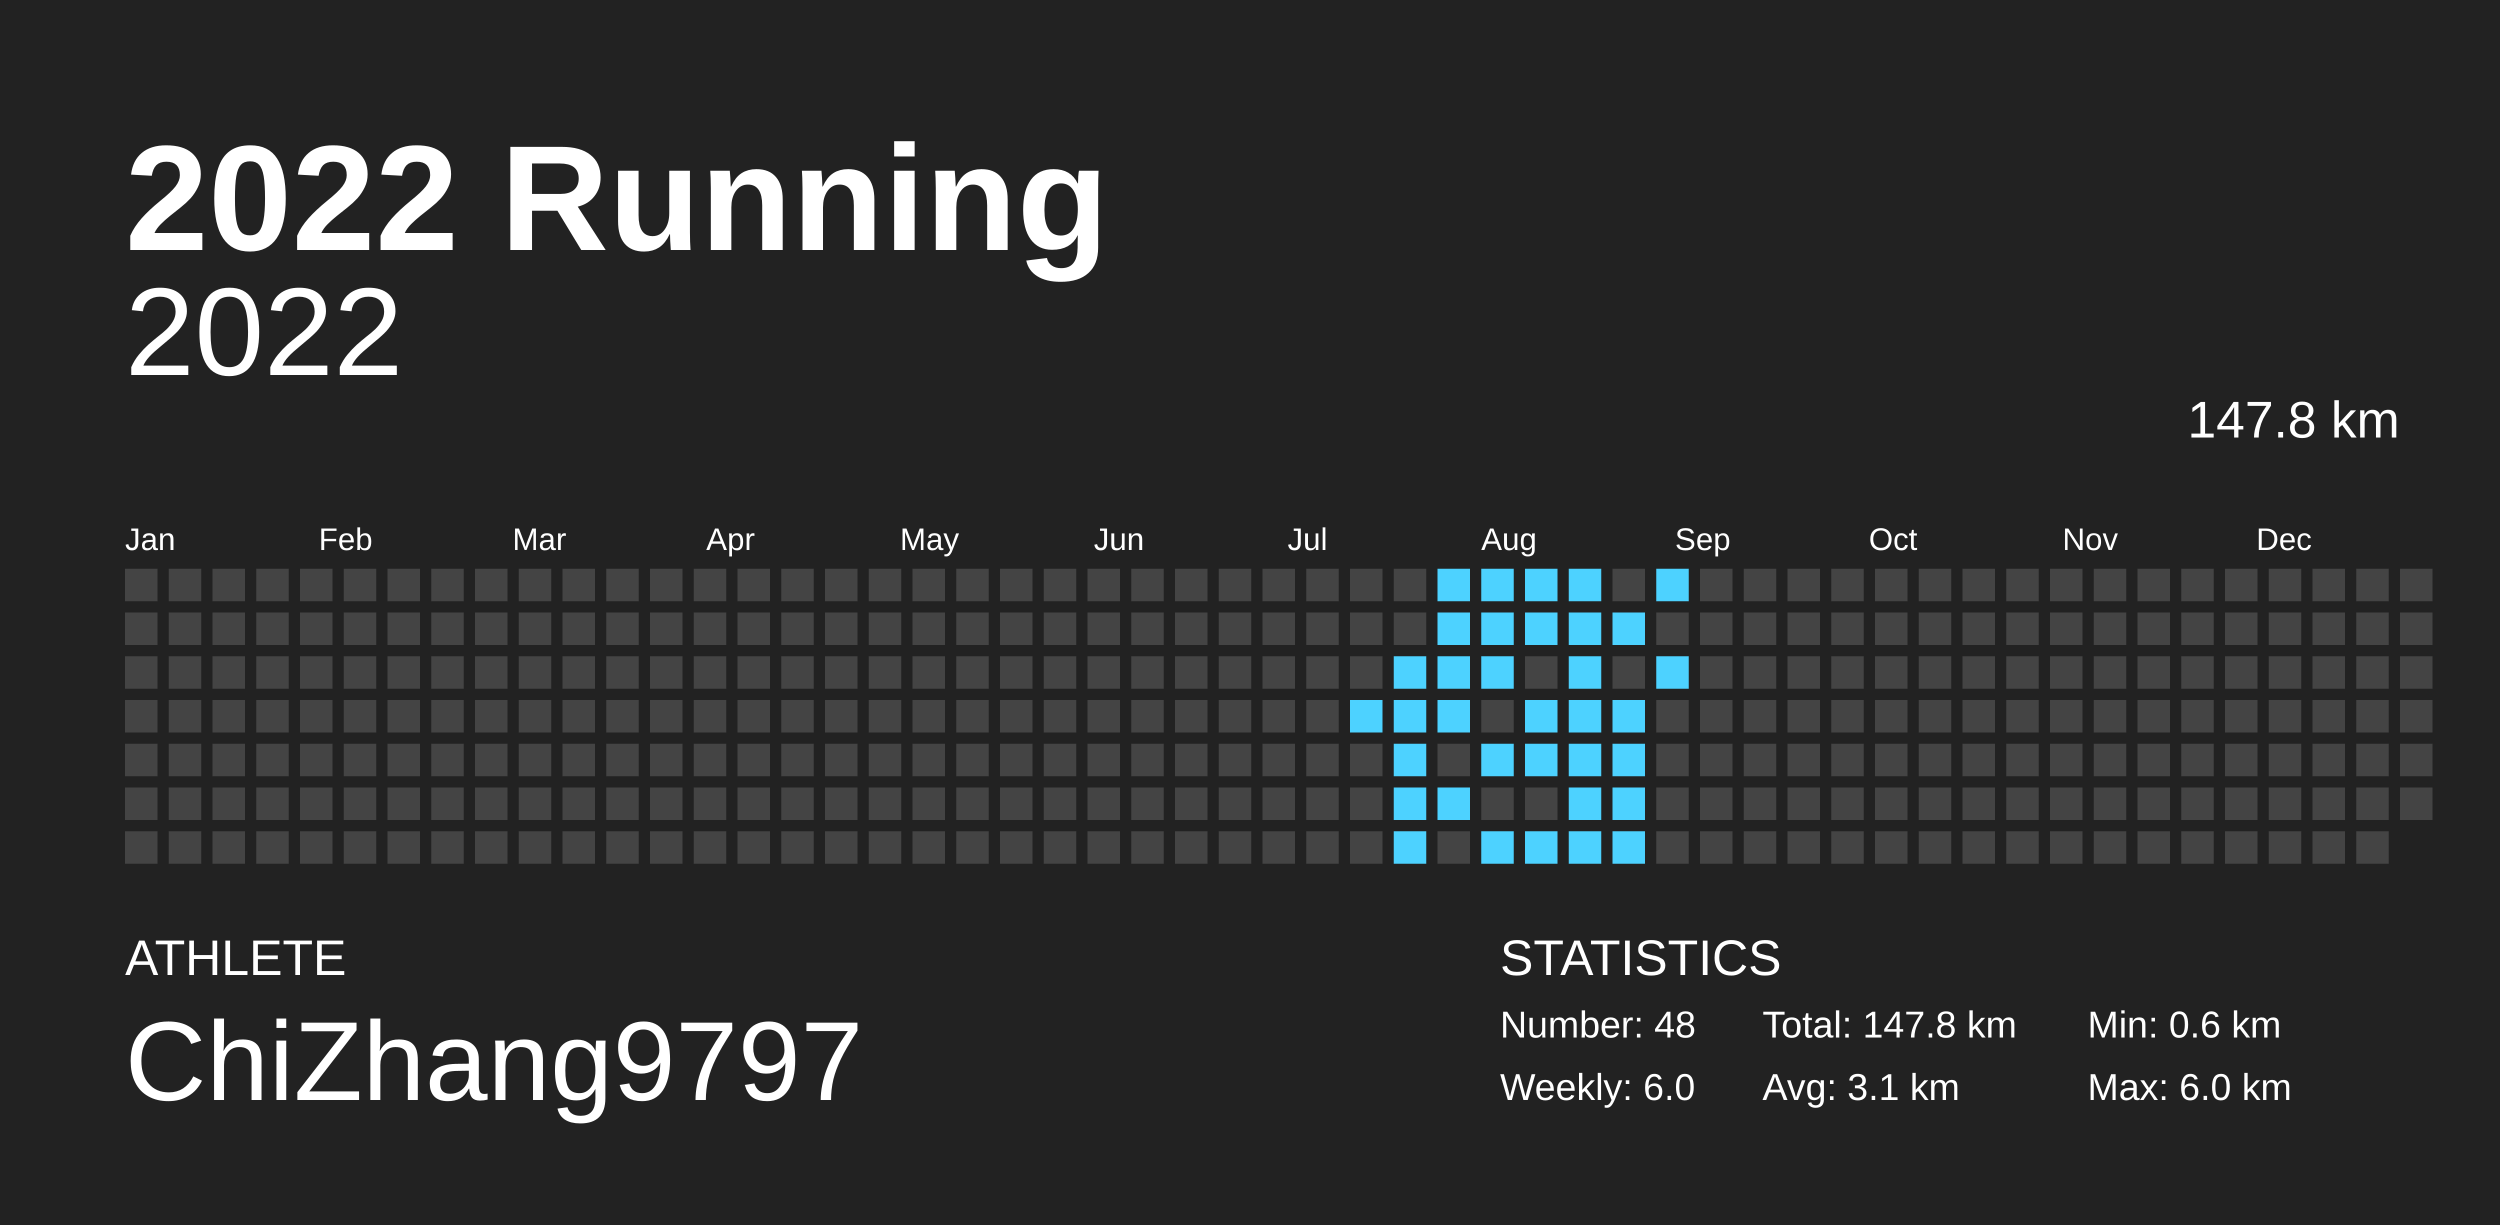
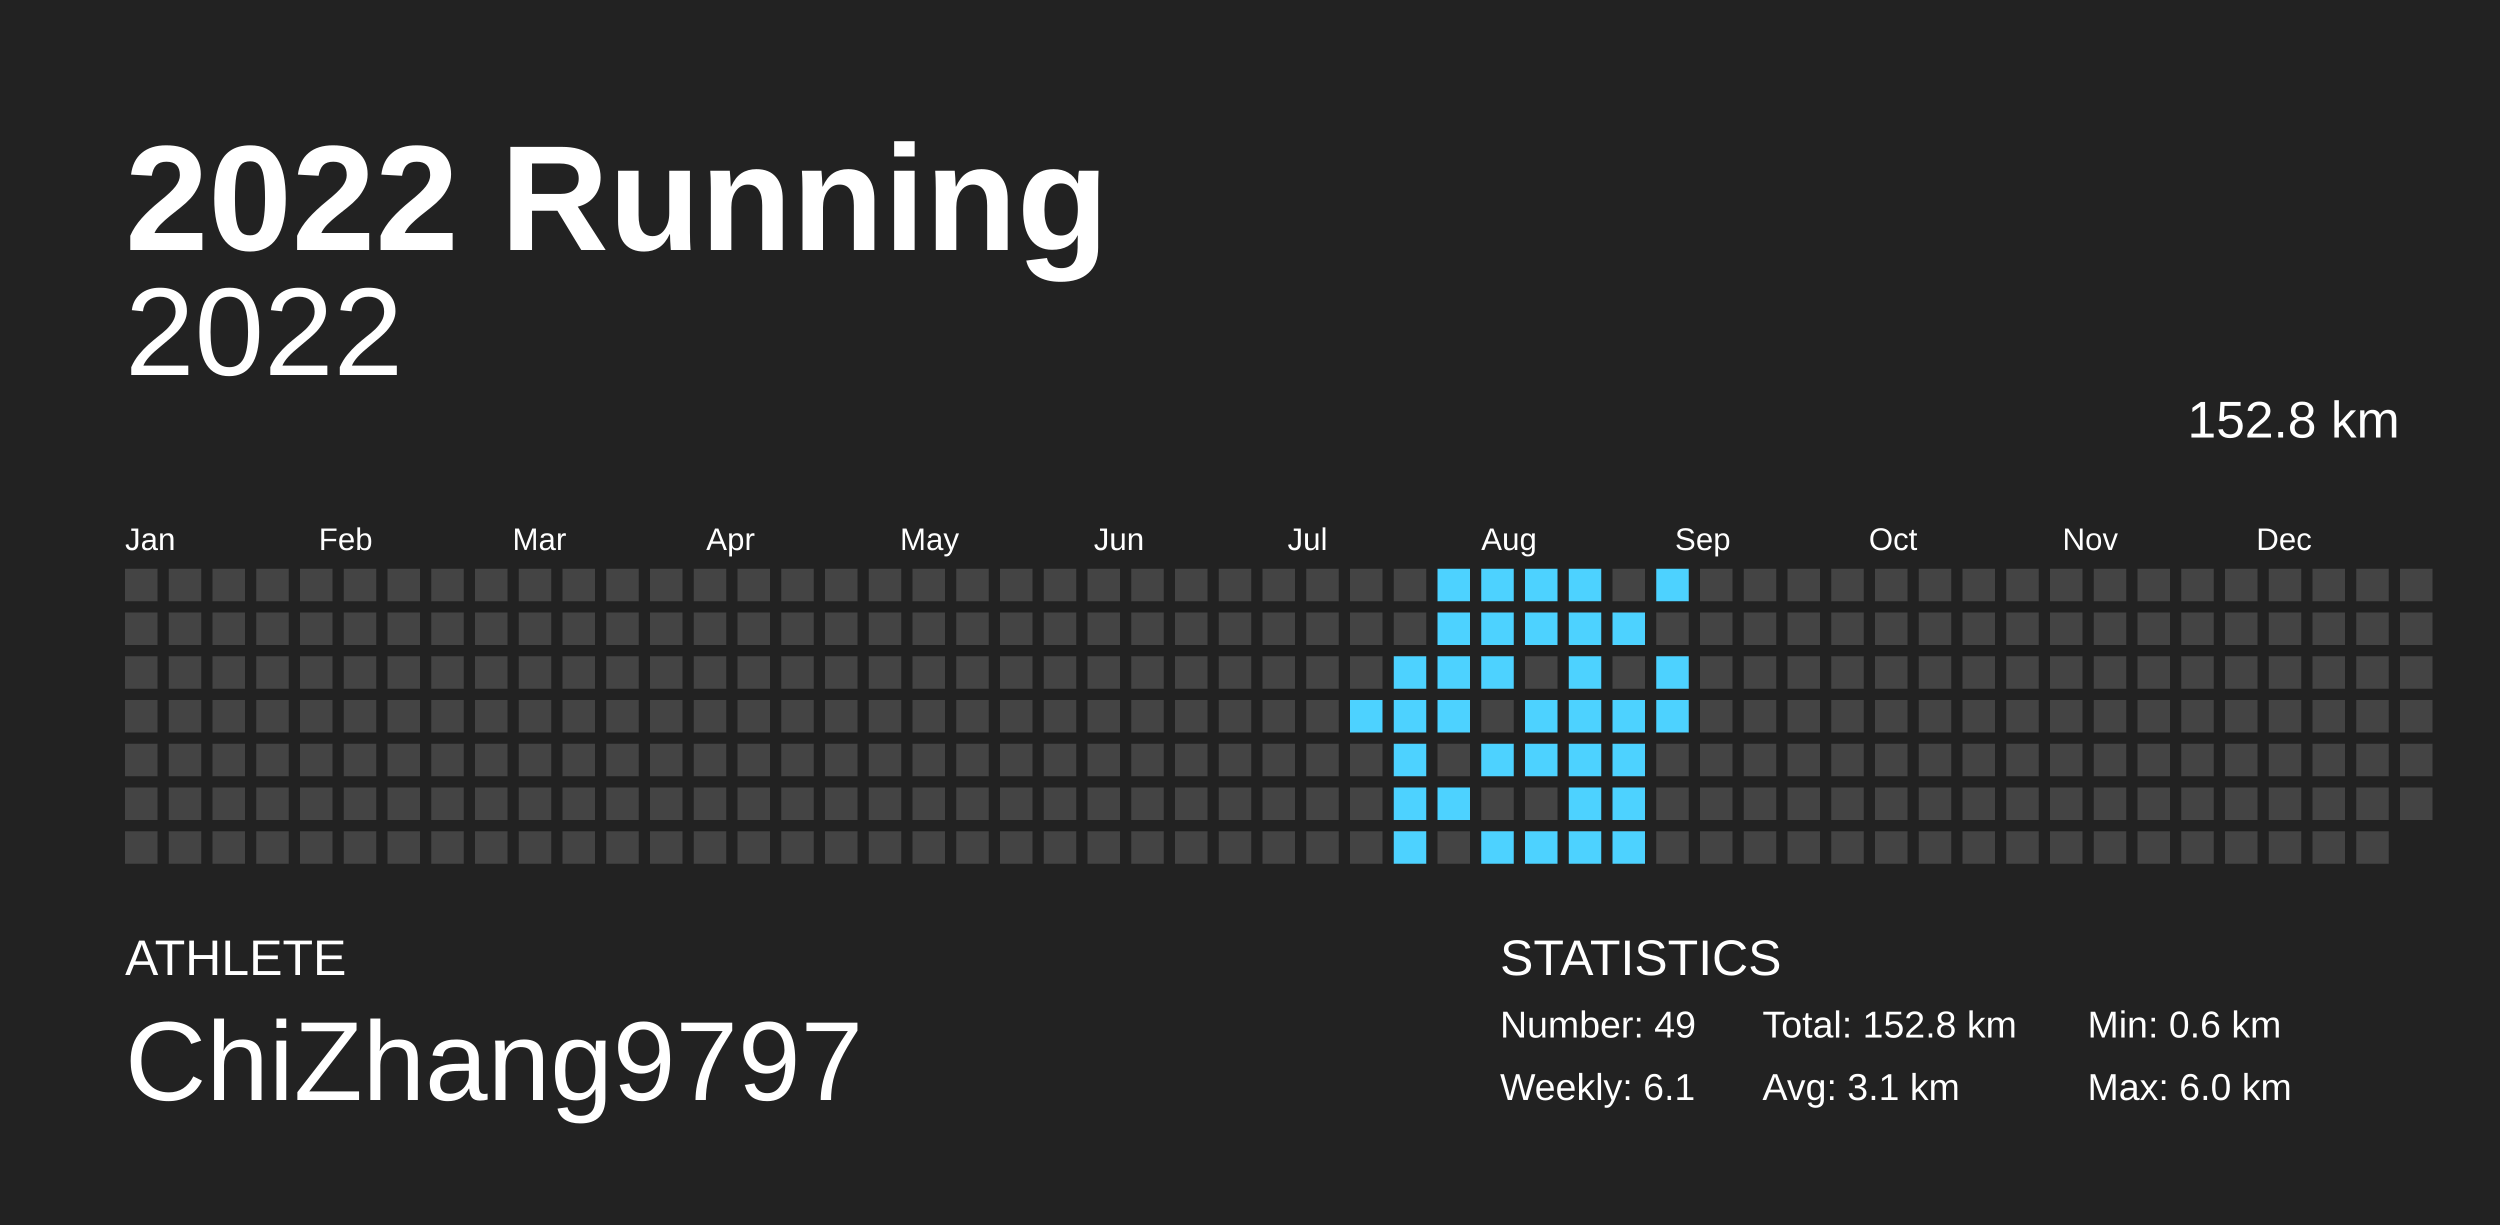
<svg xmlns="http://www.w3.org/2000/svg" baseProfile="full" height="98mm" version="1.1" viewBox="0,0,200,98" width="200mm">
  <defs />
  <rect fill="#222222" height="98" width="200" x="0" y="0" />
  <text fill="#FFFFFF" style="font-size:12px; font-family:Arial; font-weight:bold;" x="10" y="20">2022 Running</text>
  <text fill="#FFFFFF" style="font-size:4px; font-family:Arial" x="10" y="78">ATHLETE</text>
  <text fill="#FFFFFF" style="font-size:9px; font-family:Arial" x="10" y="88">ChiZhang9797</text>
  <text fill="#FFFFFF" style="font-size:4px; font-family:Arial" x="120" y="78">STATISTICS</text>
-   <text fill="#FFFFFF" style="font-size:3px; font-family:Arial" x="120" y="83">Number: 48</text>
-   <text fill="#FFFFFF" style="font-size:3px; font-family:Arial" x="120" y="88">Weekly: 6.0</text>
-   <text fill="#FFFFFF" style="font-size:3px; font-family:Arial" x="141" y="83">Total: 147.8 km</text>
+   <text fill="#FFFFFF" style="font-size:3px; font-family:Arial" x="120" y="83">Number: 49</text>
+   <text fill="#FFFFFF" style="font-size:3px; font-family:Arial" x="120" y="88">Weekly: 6.1</text>
+   <text fill="#FFFFFF" style="font-size:3px; font-family:Arial" x="141" y="83">Total: 152.8 km</text>
  <text fill="#FFFFFF" style="font-size:3px; font-family:Arial" x="141" y="88">Avg: 3.1 km</text>
  <text fill="#FFFFFF" style="font-size:3px; font-family:Arial" x="167" y="83">Min: 0.6 km</text>
  <text fill="#FFFFFF" style="font-size:3px; font-family:Arial" x="167" y="88">Max: 6.0 km</text>
  <text alignment-baseline="hanging" fill="#FFFFFF" style="font-size:10.0px; font-family:Arial;" x="10" y="30">2022</text>
-   <text alignment-baseline="hanging" fill="#FFFFFF" style="font-size:4.125px; font-family:Arial;" x="175" y="35">147.8 km</text>
+   <text alignment-baseline="hanging" fill="#FFFFFF" style="font-size:4.125px; font-family:Arial;" x="175" y="35">152.8 km</text>
  <text fill="#FFFFFF" style="font-size:2.5px; font-family:Arial" x="10.0" y="44">Jan</text>
  <text fill="#FFFFFF" style="font-size:2.5px; font-family:Arial" x="25.5" y="44">Feb</text>
  <text fill="#FFFFFF" style="font-size:2.5px; font-family:Arial" x="41.0" y="44">Mar</text>
  <text fill="#FFFFFF" style="font-size:2.5px; font-family:Arial" x="56.5" y="44">Apr</text>
  <text fill="#FFFFFF" style="font-size:2.5px; font-family:Arial" x="72.0" y="44">May</text>
  <text fill="#FFFFFF" style="font-size:2.5px; font-family:Arial" x="87.5" y="44">Jun</text>
  <text fill="#FFFFFF" style="font-size:2.5px; font-family:Arial" x="103.0" y="44">Jul</text>
  <text fill="#FFFFFF" style="font-size:2.5px; font-family:Arial" x="118.5" y="44">Aug</text>
  <text fill="#FFFFFF" style="font-size:2.5px; font-family:Arial" x="134.0" y="44">Sep</text>
  <text fill="#FFFFFF" style="font-size:2.5px; font-family:Arial" x="149.5" y="44">Oct</text>
  <text fill="#FFFFFF" style="font-size:2.5px; font-family:Arial" x="165.0" y="44">Nov</text>
  <text fill="#FFFFFF" style="font-size:2.5px; font-family:Arial" x="180.5" y="44">Dec</text>
  <rect fill="#444444" height="2.6" width="2.6" x="10.0" y="45.5" />
  <rect fill="#444444" height="2.6" width="2.6" x="10.0" y="49.0" />
  <rect fill="#444444" height="2.6" width="2.6" x="10.0" y="52.5" />
  <rect fill="#444444" height="2.6" width="2.6" x="10.0" y="56.0" />
  <rect fill="#444444" height="2.6" width="2.6" x="10.0" y="59.5" />
  <rect fill="#444444" height="2.6" width="2.6" x="10.0" y="63.0" />
  <rect fill="#444444" height="2.6" width="2.6" x="10.0" y="66.5" />
  <rect fill="#444444" height="2.6" width="2.6" x="13.5" y="45.5" />
  <rect fill="#444444" height="2.6" width="2.6" x="13.5" y="49.0" />
  <rect fill="#444444" height="2.6" width="2.6" x="13.5" y="52.5" />
  <rect fill="#444444" height="2.6" width="2.6" x="13.5" y="56.0" />
  <rect fill="#444444" height="2.6" width="2.6" x="13.5" y="59.5" />
  <rect fill="#444444" height="2.6" width="2.6" x="13.5" y="63.0" />
  <rect fill="#444444" height="2.6" width="2.6" x="13.5" y="66.5" />
  <rect fill="#444444" height="2.6" width="2.6" x="17.0" y="45.5" />
  <rect fill="#444444" height="2.6" width="2.6" x="17.0" y="49.0" />
  <rect fill="#444444" height="2.6" width="2.6" x="17.0" y="52.5" />
  <rect fill="#444444" height="2.6" width="2.6" x="17.0" y="56.0" />
  <rect fill="#444444" height="2.6" width="2.6" x="17.0" y="59.5" />
  <rect fill="#444444" height="2.6" width="2.6" x="17.0" y="63.0" />
  <rect fill="#444444" height="2.6" width="2.6" x="17.0" y="66.5" />
  <rect fill="#444444" height="2.6" width="2.6" x="20.5" y="45.5" />
  <rect fill="#444444" height="2.6" width="2.6" x="20.5" y="49.0" />
  <rect fill="#444444" height="2.6" width="2.6" x="20.5" y="52.5" />
  <rect fill="#444444" height="2.6" width="2.6" x="20.5" y="56.0" />
  <rect fill="#444444" height="2.6" width="2.6" x="20.5" y="59.5" />
  <rect fill="#444444" height="2.6" width="2.6" x="20.5" y="63.0" />
  <rect fill="#444444" height="2.6" width="2.6" x="20.5" y="66.5" />
  <rect fill="#444444" height="2.6" width="2.6" x="24.0" y="45.5" />
  <rect fill="#444444" height="2.6" width="2.6" x="24.0" y="49.0" />
  <rect fill="#444444" height="2.6" width="2.6" x="24.0" y="52.5" />
  <rect fill="#444444" height="2.6" width="2.6" x="24.0" y="56.0" />
  <rect fill="#444444" height="2.6" width="2.6" x="24.0" y="59.5" />
  <rect fill="#444444" height="2.6" width="2.6" x="24.0" y="63.0" />
  <rect fill="#444444" height="2.6" width="2.6" x="24.0" y="66.5" />
  <rect fill="#444444" height="2.6" width="2.6" x="27.5" y="45.5" />
  <rect fill="#444444" height="2.6" width="2.6" x="27.5" y="49.0" />
  <rect fill="#444444" height="2.6" width="2.6" x="27.5" y="52.5" />
  <rect fill="#444444" height="2.6" width="2.6" x="27.5" y="56.0" />
  <rect fill="#444444" height="2.6" width="2.6" x="27.5" y="59.5" />
  <rect fill="#444444" height="2.6" width="2.6" x="27.5" y="63.0" />
  <rect fill="#444444" height="2.6" width="2.6" x="27.5" y="66.5" />
  <rect fill="#444444" height="2.6" width="2.6" x="31.0" y="45.5" />
  <rect fill="#444444" height="2.6" width="2.6" x="31.0" y="49.0" />
  <rect fill="#444444" height="2.6" width="2.6" x="31.0" y="52.5" />
  <rect fill="#444444" height="2.6" width="2.6" x="31.0" y="56.0" />
  <rect fill="#444444" height="2.6" width="2.6" x="31.0" y="59.5" />
  <rect fill="#444444" height="2.6" width="2.6" x="31.0" y="63.0" />
  <rect fill="#444444" height="2.6" width="2.6" x="31.0" y="66.5" />
  <rect fill="#444444" height="2.6" width="2.6" x="34.5" y="45.5" />
  <rect fill="#444444" height="2.6" width="2.6" x="34.5" y="49.0" />
  <rect fill="#444444" height="2.6" width="2.6" x="34.5" y="52.5" />
  <rect fill="#444444" height="2.6" width="2.6" x="34.5" y="56.0" />
  <rect fill="#444444" height="2.6" width="2.6" x="34.5" y="59.5" />
  <rect fill="#444444" height="2.6" width="2.6" x="34.5" y="63.0" />
  <rect fill="#444444" height="2.6" width="2.6" x="34.5" y="66.5" />
  <rect fill="#444444" height="2.6" width="2.6" x="38.0" y="45.5" />
  <rect fill="#444444" height="2.6" width="2.6" x="38.0" y="49.0" />
  <rect fill="#444444" height="2.6" width="2.6" x="38.0" y="52.5" />
  <rect fill="#444444" height="2.6" width="2.6" x="38.0" y="56.0" />
  <rect fill="#444444" height="2.6" width="2.6" x="38.0" y="59.5" />
  <rect fill="#444444" height="2.6" width="2.6" x="38.0" y="63.0" />
  <rect fill="#444444" height="2.6" width="2.6" x="38.0" y="66.5" />
  <rect fill="#444444" height="2.6" width="2.6" x="41.5" y="45.5" />
  <rect fill="#444444" height="2.6" width="2.6" x="41.5" y="49.0" />
  <rect fill="#444444" height="2.6" width="2.6" x="41.5" y="52.5" />
  <rect fill="#444444" height="2.6" width="2.6" x="41.5" y="56.0" />
  <rect fill="#444444" height="2.6" width="2.6" x="41.5" y="59.5" />
  <rect fill="#444444" height="2.6" width="2.6" x="41.5" y="63.0" />
  <rect fill="#444444" height="2.6" width="2.6" x="41.5" y="66.5" />
  <rect fill="#444444" height="2.6" width="2.6" x="45.0" y="45.5" />
  <rect fill="#444444" height="2.6" width="2.6" x="45.0" y="49.0" />
  <rect fill="#444444" height="2.6" width="2.6" x="45.0" y="52.5" />
  <rect fill="#444444" height="2.6" width="2.6" x="45.0" y="56.0" />
  <rect fill="#444444" height="2.6" width="2.6" x="45.0" y="59.5" />
  <rect fill="#444444" height="2.6" width="2.6" x="45.0" y="63.0" />
  <rect fill="#444444" height="2.6" width="2.6" x="45.0" y="66.5" />
  <rect fill="#444444" height="2.6" width="2.6" x="48.5" y="45.5" />
  <rect fill="#444444" height="2.6" width="2.6" x="48.5" y="49.0" />
  <rect fill="#444444" height="2.6" width="2.6" x="48.5" y="52.5" />
  <rect fill="#444444" height="2.6" width="2.6" x="48.5" y="56.0" />
  <rect fill="#444444" height="2.6" width="2.6" x="48.5" y="59.5" />
  <rect fill="#444444" height="2.6" width="2.6" x="48.5" y="63.0" />
  <rect fill="#444444" height="2.6" width="2.6" x="48.5" y="66.5" />
  <rect fill="#444444" height="2.6" width="2.6" x="52.0" y="45.5" />
  <rect fill="#444444" height="2.6" width="2.6" x="52.0" y="49.0" />
  <rect fill="#444444" height="2.6" width="2.6" x="52.0" y="52.5" />
  <rect fill="#444444" height="2.6" width="2.6" x="52.0" y="56.0" />
  <rect fill="#444444" height="2.6" width="2.6" x="52.0" y="59.5" />
  <rect fill="#444444" height="2.6" width="2.6" x="52.0" y="63.0" />
  <rect fill="#444444" height="2.6" width="2.6" x="52.0" y="66.5" />
  <rect fill="#444444" height="2.6" width="2.6" x="55.5" y="45.5" />
  <rect fill="#444444" height="2.6" width="2.6" x="55.5" y="49.0" />
  <rect fill="#444444" height="2.6" width="2.6" x="55.5" y="52.5" />
  <rect fill="#444444" height="2.6" width="2.6" x="55.5" y="56.0" />
  <rect fill="#444444" height="2.6" width="2.6" x="55.5" y="59.5" />
  <rect fill="#444444" height="2.6" width="2.6" x="55.5" y="63.0" />
  <rect fill="#444444" height="2.6" width="2.6" x="55.5" y="66.5" />
  <rect fill="#444444" height="2.6" width="2.6" x="59.0" y="45.5" />
  <rect fill="#444444" height="2.6" width="2.6" x="59.0" y="49.0" />
  <rect fill="#444444" height="2.6" width="2.6" x="59.0" y="52.5" />
  <rect fill="#444444" height="2.6" width="2.6" x="59.0" y="56.0" />
  <rect fill="#444444" height="2.6" width="2.6" x="59.0" y="59.5" />
  <rect fill="#444444" height="2.6" width="2.6" x="59.0" y="63.0" />
  <rect fill="#444444" height="2.6" width="2.6" x="59.0" y="66.5" />
  <rect fill="#444444" height="2.6" width="2.6" x="62.5" y="45.5" />
  <rect fill="#444444" height="2.6" width="2.6" x="62.5" y="49.0" />
  <rect fill="#444444" height="2.6" width="2.6" x="62.5" y="52.5" />
  <rect fill="#444444" height="2.6" width="2.6" x="62.5" y="56.0" />
  <rect fill="#444444" height="2.6" width="2.6" x="62.5" y="59.5" />
  <rect fill="#444444" height="2.6" width="2.6" x="62.5" y="63.0" />
  <rect fill="#444444" height="2.6" width="2.6" x="62.5" y="66.5" />
  <rect fill="#444444" height="2.6" width="2.6" x="66.0" y="45.5" />
  <rect fill="#444444" height="2.6" width="2.6" x="66.0" y="49.0" />
  <rect fill="#444444" height="2.6" width="2.6" x="66.0" y="52.5" />
  <rect fill="#444444" height="2.6" width="2.6" x="66.0" y="56.0" />
  <rect fill="#444444" height="2.6" width="2.6" x="66.0" y="59.5" />
  <rect fill="#444444" height="2.6" width="2.6" x="66.0" y="63.0" />
  <rect fill="#444444" height="2.6" width="2.6" x="66.0" y="66.5" />
  <rect fill="#444444" height="2.6" width="2.6" x="69.5" y="45.5" />
  <rect fill="#444444" height="2.6" width="2.6" x="69.5" y="49.0" />
  <rect fill="#444444" height="2.6" width="2.6" x="69.5" y="52.5" />
  <rect fill="#444444" height="2.6" width="2.6" x="69.5" y="56.0" />
  <rect fill="#444444" height="2.6" width="2.6" x="69.5" y="59.5" />
  <rect fill="#444444" height="2.6" width="2.6" x="69.5" y="63.0" />
  <rect fill="#444444" height="2.6" width="2.6" x="69.5" y="66.5" />
  <rect fill="#444444" height="2.6" width="2.6" x="73.0" y="45.5" />
  <rect fill="#444444" height="2.6" width="2.6" x="73.0" y="49.0" />
  <rect fill="#444444" height="2.6" width="2.6" x="73.0" y="52.5" />
  <rect fill="#444444" height="2.6" width="2.6" x="73.0" y="56.0" />
  <rect fill="#444444" height="2.6" width="2.6" x="73.0" y="59.5" />
  <rect fill="#444444" height="2.6" width="2.6" x="73.0" y="63.0" />
  <rect fill="#444444" height="2.6" width="2.6" x="73.0" y="66.5" />
  <rect fill="#444444" height="2.6" width="2.6" x="76.5" y="45.5" />
  <rect fill="#444444" height="2.6" width="2.6" x="76.5" y="49.0" />
  <rect fill="#444444" height="2.6" width="2.6" x="76.5" y="52.5" />
  <rect fill="#444444" height="2.6" width="2.6" x="76.5" y="56.0" />
  <rect fill="#444444" height="2.6" width="2.6" x="76.5" y="59.5" />
  <rect fill="#444444" height="2.6" width="2.6" x="76.5" y="63.0" />
  <rect fill="#444444" height="2.6" width="2.6" x="76.5" y="66.5" />
  <rect fill="#444444" height="2.6" width="2.6" x="80.0" y="45.5" />
  <rect fill="#444444" height="2.6" width="2.6" x="80.0" y="49.0" />
  <rect fill="#444444" height="2.6" width="2.6" x="80.0" y="52.5" />
  <rect fill="#444444" height="2.6" width="2.6" x="80.0" y="56.0" />
  <rect fill="#444444" height="2.6" width="2.6" x="80.0" y="59.5" />
  <rect fill="#444444" height="2.6" width="2.6" x="80.0" y="63.0" />
  <rect fill="#444444" height="2.6" width="2.6" x="80.0" y="66.5" />
  <rect fill="#444444" height="2.6" width="2.6" x="83.5" y="45.5" />
  <rect fill="#444444" height="2.6" width="2.6" x="83.5" y="49.0" />
  <rect fill="#444444" height="2.6" width="2.6" x="83.5" y="52.5" />
  <rect fill="#444444" height="2.6" width="2.6" x="83.5" y="56.0" />
  <rect fill="#444444" height="2.6" width="2.6" x="83.5" y="59.5" />
  <rect fill="#444444" height="2.6" width="2.6" x="83.5" y="63.0" />
  <rect fill="#444444" height="2.6" width="2.6" x="83.5" y="66.5" />
  <rect fill="#444444" height="2.6" width="2.6" x="87.0" y="45.5" />
  <rect fill="#444444" height="2.6" width="2.6" x="87.0" y="49.0" />
  <rect fill="#444444" height="2.6" width="2.6" x="87.0" y="52.5" />
  <rect fill="#444444" height="2.6" width="2.6" x="87.0" y="56.0" />
  <rect fill="#444444" height="2.6" width="2.6" x="87.0" y="59.5" />
  <rect fill="#444444" height="2.6" width="2.6" x="87.0" y="63.0" />
  <rect fill="#444444" height="2.6" width="2.6" x="87.0" y="66.5" />
  <rect fill="#444444" height="2.6" width="2.6" x="90.5" y="45.5" />
  <rect fill="#444444" height="2.6" width="2.6" x="90.5" y="49.0" />
  <rect fill="#444444" height="2.6" width="2.6" x="90.5" y="52.5" />
  <rect fill="#444444" height="2.6" width="2.6" x="90.5" y="56.0" />
  <rect fill="#444444" height="2.6" width="2.6" x="90.5" y="59.5" />
  <rect fill="#444444" height="2.6" width="2.6" x="90.5" y="63.0" />
  <rect fill="#444444" height="2.6" width="2.6" x="90.5" y="66.5" />
  <rect fill="#444444" height="2.6" width="2.6" x="94.0" y="45.5" />
  <rect fill="#444444" height="2.6" width="2.6" x="94.0" y="49.0" />
  <rect fill="#444444" height="2.6" width="2.6" x="94.0" y="52.5" />
  <rect fill="#444444" height="2.6" width="2.6" x="94.0" y="56.0" />
  <rect fill="#444444" height="2.6" width="2.6" x="94.0" y="59.5" />
  <rect fill="#444444" height="2.6" width="2.6" x="94.0" y="63.0" />
  <rect fill="#444444" height="2.6" width="2.6" x="94.0" y="66.5" />
  <rect fill="#444444" height="2.6" width="2.6" x="97.5" y="45.5" />
  <rect fill="#444444" height="2.6" width="2.6" x="97.5" y="49.0" />
  <rect fill="#444444" height="2.6" width="2.6" x="97.5" y="52.5" />
  <rect fill="#444444" height="2.6" width="2.6" x="97.5" y="56.0" />
  <rect fill="#444444" height="2.6" width="2.6" x="97.5" y="59.5" />
  <rect fill="#444444" height="2.6" width="2.6" x="97.5" y="63.0" />
  <rect fill="#444444" height="2.6" width="2.6" x="97.5" y="66.5" />
  <rect fill="#444444" height="2.6" width="2.6" x="101.0" y="45.5" />
  <rect fill="#444444" height="2.6" width="2.6" x="101.0" y="49.0" />
  <rect fill="#444444" height="2.6" width="2.6" x="101.0" y="52.5" />
  <rect fill="#444444" height="2.6" width="2.6" x="101.0" y="56.0" />
  <rect fill="#444444" height="2.6" width="2.6" x="101.0" y="59.5" />
  <rect fill="#444444" height="2.6" width="2.6" x="101.0" y="63.0" />
  <rect fill="#444444" height="2.6" width="2.6" x="101.0" y="66.5" />
  <rect fill="#444444" height="2.6" width="2.6" x="104.5" y="45.5" />
  <rect fill="#444444" height="2.6" width="2.6" x="104.5" y="49.0" />
  <rect fill="#444444" height="2.6" width="2.6" x="104.5" y="52.5" />
  <rect fill="#444444" height="2.6" width="2.6" x="104.5" y="56.0" />
  <rect fill="#444444" height="2.6" width="2.6" x="104.5" y="59.5" />
  <rect fill="#444444" height="2.6" width="2.6" x="104.5" y="63.0" />
  <rect fill="#444444" height="2.6" width="2.6" x="104.5" y="66.5" />
  <rect fill="#444444" height="2.6" width="2.6" x="108.0" y="45.5" />
  <rect fill="#444444" height="2.6" width="2.6" x="108.0" y="49.0" />
  <rect fill="#444444" height="2.6" width="2.6" x="108.0" y="52.5" />
  <rect fill="#4dd2ff" height="2.6" width="2.6" x="108.0" y="56.0" />
  <rect fill="#444444" height="2.6" width="2.6" x="108.0" y="59.5" />
  <rect fill="#444444" height="2.6" width="2.6" x="108.0" y="63.0" />
  <rect fill="#444444" height="2.6" width="2.6" x="108.0" y="66.5" />
  <rect fill="#444444" height="2.6" width="2.6" x="111.5" y="45.5" />
  <rect fill="#444444" height="2.6" width="2.6" x="111.5" y="49.0" />
  <rect fill="#4dd2ff" height="2.6" width="2.6" x="111.5" y="52.5" />
  <rect fill="#4dd2ff" height="2.6" width="2.6" x="111.5" y="56.0" />
  <rect fill="#4dd2ff" height="2.6" width="2.6" x="111.5" y="59.5" />
  <rect fill="#4dd2ff" height="2.6" width="2.6" x="111.5" y="63.0" />
  <rect fill="#4dd2ff" height="2.6" width="2.6" x="111.5" y="66.5" />
  <rect fill="#4dd2ff" height="2.6" width="2.6" x="115.0" y="45.5" />
  <rect fill="#4dd2ff" height="2.6" width="2.6" x="115.0" y="49.0" />
  <rect fill="#4dd2ff" height="2.6" width="2.6" x="115.0" y="52.5" />
  <rect fill="#4dd2ff" height="2.6" width="2.6" x="115.0" y="56.0" />
  <rect fill="#444444" height="2.6" width="2.6" x="115.0" y="59.5" />
  <rect fill="#4dd2ff" height="2.6" width="2.6" x="115.0" y="63.0" />
  <rect fill="#444444" height="2.6" width="2.6" x="115.0" y="66.5" />
  <rect fill="#4dd2ff" height="2.6" width="2.6" x="118.5" y="45.5" />
  <rect fill="#4dd2ff" height="2.6" width="2.6" x="118.5" y="49.0" />
  <rect fill="#4dd2ff" height="2.6" width="2.6" x="118.5" y="52.5" />
  <rect fill="#444444" height="2.6" width="2.6" x="118.5" y="56.0" />
  <rect fill="#4dd2ff" height="2.6" width="2.6" x="118.5" y="59.5" />
  <rect fill="#444444" height="2.6" width="2.6" x="118.5" y="63.0" />
  <rect fill="#4dd2ff" height="2.6" width="2.6" x="118.5" y="66.5" />
  <rect fill="#4dd2ff" height="2.6" width="2.6" x="122.0" y="45.5" />
  <rect fill="#4dd2ff" height="2.6" width="2.6" x="122.0" y="49.0" />
  <rect fill="#444444" height="2.6" width="2.6" x="122.0" y="52.5" />
  <rect fill="#4dd2ff" height="2.6" width="2.6" x="122.0" y="56.0" />
  <rect fill="#4dd2ff" height="2.6" width="2.6" x="122.0" y="59.5" />
  <rect fill="#444444" height="2.6" width="2.6" x="122.0" y="63.0" />
  <rect fill="#4dd2ff" height="2.6" width="2.6" x="122.0" y="66.5" />
  <rect fill="#4dd2ff" height="2.6" width="2.6" x="125.5" y="45.5" />
  <rect fill="#4dd2ff" height="2.6" width="2.6" x="125.5" y="49.0" />
  <rect fill="#4dd2ff" height="2.6" width="2.6" x="125.5" y="52.5" />
  <rect fill="#4dd2ff" height="2.6" width="2.6" x="125.5" y="56.0" />
  <rect fill="#4dd2ff" height="2.6" width="2.6" x="125.5" y="59.5" />
  <rect fill="#4dd2ff" height="2.6" width="2.6" x="125.5" y="63.0" />
  <rect fill="#4dd2ff" height="2.6" width="2.6" x="125.5" y="66.5" />
  <rect fill="#444444" height="2.6" width="2.6" x="129.0" y="45.5" />
  <rect fill="#4dd2ff" height="2.6" width="2.6" x="129.0" y="49.0" />
  <rect fill="#444444" height="2.6" width="2.6" x="129.0" y="52.5" />
  <rect fill="#4dd2ff" height="2.6" width="2.6" x="129.0" y="56.0" />
  <rect fill="#4dd2ff" height="2.6" width="2.6" x="129.0" y="59.5" />
  <rect fill="#4dd2ff" height="2.6" width="2.6" x="129.0" y="63.0" />
  <rect fill="#4dd2ff" height="2.6" width="2.6" x="129.0" y="66.5" />
  <rect fill="#4dd2ff" height="2.6" width="2.6" x="132.5" y="45.5" />
  <rect fill="#444444" height="2.6" width="2.6" x="132.5" y="49.0" />
  <rect fill="#4dd2ff" height="2.6" width="2.6" x="132.5" y="52.5" />
-   <rect fill="#444444" height="2.6" width="2.6" x="132.5" y="56.0" />
+   <rect fill="#4dd2ff" height="2.6" width="2.6" x="132.5" y="56.0" />
  <rect fill="#444444" height="2.6" width="2.6" x="132.5" y="59.5" />
  <rect fill="#444444" height="2.6" width="2.6" x="132.5" y="63.0" />
  <rect fill="#444444" height="2.6" width="2.6" x="132.5" y="66.5" />
  <rect fill="#444444" height="2.6" width="2.6" x="136.0" y="45.5" />
  <rect fill="#444444" height="2.6" width="2.6" x="136.0" y="49.0" />
  <rect fill="#444444" height="2.6" width="2.6" x="136.0" y="52.5" />
  <rect fill="#444444" height="2.6" width="2.6" x="136.0" y="56.0" />
  <rect fill="#444444" height="2.6" width="2.6" x="136.0" y="59.5" />
  <rect fill="#444444" height="2.6" width="2.6" x="136.0" y="63.0" />
  <rect fill="#444444" height="2.6" width="2.6" x="136.0" y="66.5" />
  <rect fill="#444444" height="2.6" width="2.6" x="139.5" y="45.5" />
  <rect fill="#444444" height="2.6" width="2.6" x="139.5" y="49.0" />
  <rect fill="#444444" height="2.6" width="2.6" x="139.5" y="52.5" />
  <rect fill="#444444" height="2.6" width="2.6" x="139.5" y="56.0" />
  <rect fill="#444444" height="2.6" width="2.6" x="139.5" y="59.5" />
  <rect fill="#444444" height="2.6" width="2.6" x="139.5" y="63.0" />
  <rect fill="#444444" height="2.6" width="2.6" x="139.5" y="66.5" />
  <rect fill="#444444" height="2.6" width="2.6" x="143.0" y="45.5" />
  <rect fill="#444444" height="2.6" width="2.6" x="143.0" y="49.0" />
  <rect fill="#444444" height="2.6" width="2.6" x="143.0" y="52.5" />
  <rect fill="#444444" height="2.6" width="2.6" x="143.0" y="56.0" />
  <rect fill="#444444" height="2.6" width="2.6" x="143.0" y="59.5" />
  <rect fill="#444444" height="2.6" width="2.6" x="143.0" y="63.0" />
  <rect fill="#444444" height="2.6" width="2.6" x="143.0" y="66.5" />
  <rect fill="#444444" height="2.6" width="2.6" x="146.5" y="45.5" />
  <rect fill="#444444" height="2.6" width="2.6" x="146.5" y="49.0" />
  <rect fill="#444444" height="2.6" width="2.6" x="146.5" y="52.5" />
  <rect fill="#444444" height="2.6" width="2.6" x="146.5" y="56.0" />
  <rect fill="#444444" height="2.6" width="2.6" x="146.5" y="59.5" />
  <rect fill="#444444" height="2.6" width="2.6" x="146.5" y="63.0" />
  <rect fill="#444444" height="2.6" width="2.6" x="146.5" y="66.5" />
  <rect fill="#444444" height="2.6" width="2.6" x="150.0" y="45.5" />
  <rect fill="#444444" height="2.6" width="2.6" x="150.0" y="49.0" />
  <rect fill="#444444" height="2.6" width="2.6" x="150.0" y="52.5" />
  <rect fill="#444444" height="2.6" width="2.6" x="150.0" y="56.0" />
  <rect fill="#444444" height="2.6" width="2.6" x="150.0" y="59.5" />
  <rect fill="#444444" height="2.6" width="2.6" x="150.0" y="63.0" />
  <rect fill="#444444" height="2.6" width="2.6" x="150.0" y="66.5" />
  <rect fill="#444444" height="2.6" width="2.6" x="153.5" y="45.5" />
  <rect fill="#444444" height="2.6" width="2.6" x="153.5" y="49.0" />
  <rect fill="#444444" height="2.6" width="2.6" x="153.5" y="52.5" />
  <rect fill="#444444" height="2.6" width="2.6" x="153.5" y="56.0" />
  <rect fill="#444444" height="2.6" width="2.6" x="153.5" y="59.5" />
  <rect fill="#444444" height="2.6" width="2.6" x="153.5" y="63.0" />
  <rect fill="#444444" height="2.6" width="2.6" x="153.5" y="66.5" />
  <rect fill="#444444" height="2.6" width="2.6" x="157.0" y="45.5" />
  <rect fill="#444444" height="2.6" width="2.6" x="157.0" y="49.0" />
  <rect fill="#444444" height="2.6" width="2.6" x="157.0" y="52.5" />
  <rect fill="#444444" height="2.6" width="2.6" x="157.0" y="56.0" />
  <rect fill="#444444" height="2.6" width="2.6" x="157.0" y="59.5" />
  <rect fill="#444444" height="2.6" width="2.6" x="157.0" y="63.0" />
  <rect fill="#444444" height="2.6" width="2.6" x="157.0" y="66.5" />
  <rect fill="#444444" height="2.6" width="2.6" x="160.5" y="45.5" />
  <rect fill="#444444" height="2.6" width="2.6" x="160.5" y="49.0" />
  <rect fill="#444444" height="2.6" width="2.6" x="160.5" y="52.5" />
  <rect fill="#444444" height="2.6" width="2.6" x="160.5" y="56.0" />
  <rect fill="#444444" height="2.6" width="2.6" x="160.5" y="59.5" />
  <rect fill="#444444" height="2.6" width="2.6" x="160.5" y="63.0" />
  <rect fill="#444444" height="2.6" width="2.6" x="160.5" y="66.5" />
  <rect fill="#444444" height="2.6" width="2.6" x="164.0" y="45.5" />
  <rect fill="#444444" height="2.6" width="2.6" x="164.0" y="49.0" />
  <rect fill="#444444" height="2.6" width="2.6" x="164.0" y="52.5" />
  <rect fill="#444444" height="2.6" width="2.6" x="164.0" y="56.0" />
  <rect fill="#444444" height="2.6" width="2.6" x="164.0" y="59.5" />
  <rect fill="#444444" height="2.6" width="2.6" x="164.0" y="63.0" />
  <rect fill="#444444" height="2.6" width="2.6" x="164.0" y="66.5" />
  <rect fill="#444444" height="2.6" width="2.6" x="167.5" y="45.5" />
  <rect fill="#444444" height="2.6" width="2.6" x="167.5" y="49.0" />
  <rect fill="#444444" height="2.6" width="2.6" x="167.5" y="52.5" />
  <rect fill="#444444" height="2.6" width="2.6" x="167.5" y="56.0" />
  <rect fill="#444444" height="2.6" width="2.6" x="167.5" y="59.5" />
  <rect fill="#444444" height="2.6" width="2.6" x="167.5" y="63.0" />
  <rect fill="#444444" height="2.6" width="2.6" x="167.5" y="66.5" />
  <rect fill="#444444" height="2.6" width="2.6" x="171.0" y="45.5" />
  <rect fill="#444444" height="2.6" width="2.6" x="171.0" y="49.0" />
  <rect fill="#444444" height="2.6" width="2.6" x="171.0" y="52.5" />
  <rect fill="#444444" height="2.6" width="2.6" x="171.0" y="56.0" />
  <rect fill="#444444" height="2.6" width="2.6" x="171.0" y="59.5" />
  <rect fill="#444444" height="2.6" width="2.6" x="171.0" y="63.0" />
  <rect fill="#444444" height="2.6" width="2.6" x="171.0" y="66.5" />
  <rect fill="#444444" height="2.6" width="2.6" x="174.5" y="45.5" />
  <rect fill="#444444" height="2.6" width="2.6" x="174.5" y="49.0" />
  <rect fill="#444444" height="2.6" width="2.6" x="174.5" y="52.5" />
  <rect fill="#444444" height="2.6" width="2.6" x="174.5" y="56.0" />
  <rect fill="#444444" height="2.6" width="2.6" x="174.5" y="59.5" />
  <rect fill="#444444" height="2.6" width="2.6" x="174.5" y="63.0" />
  <rect fill="#444444" height="2.6" width="2.6" x="174.5" y="66.5" />
  <rect fill="#444444" height="2.6" width="2.6" x="178.0" y="45.5" />
  <rect fill="#444444" height="2.6" width="2.6" x="178.0" y="49.0" />
  <rect fill="#444444" height="2.6" width="2.6" x="178.0" y="52.5" />
  <rect fill="#444444" height="2.6" width="2.6" x="178.0" y="56.0" />
  <rect fill="#444444" height="2.6" width="2.6" x="178.0" y="59.5" />
  <rect fill="#444444" height="2.6" width="2.6" x="178.0" y="63.0" />
  <rect fill="#444444" height="2.6" width="2.6" x="178.0" y="66.5" />
  <rect fill="#444444" height="2.6" width="2.6" x="181.5" y="45.5" />
  <rect fill="#444444" height="2.6" width="2.6" x="181.5" y="49.0" />
  <rect fill="#444444" height="2.6" width="2.6" x="181.5" y="52.5" />
  <rect fill="#444444" height="2.6" width="2.6" x="181.5" y="56.0" />
  <rect fill="#444444" height="2.6" width="2.6" x="181.5" y="59.5" />
  <rect fill="#444444" height="2.6" width="2.6" x="181.5" y="63.0" />
  <rect fill="#444444" height="2.6" width="2.6" x="181.5" y="66.5" />
  <rect fill="#444444" height="2.6" width="2.6" x="185.0" y="45.5" />
  <rect fill="#444444" height="2.6" width="2.6" x="185.0" y="49.0" />
  <rect fill="#444444" height="2.6" width="2.6" x="185.0" y="52.5" />
  <rect fill="#444444" height="2.6" width="2.6" x="185.0" y="56.0" />
  <rect fill="#444444" height="2.6" width="2.6" x="185.0" y="59.5" />
  <rect fill="#444444" height="2.6" width="2.6" x="185.0" y="63.0" />
  <rect fill="#444444" height="2.6" width="2.6" x="185.0" y="66.5" />
  <rect fill="#444444" height="2.6" width="2.6" x="188.5" y="45.5" />
  <rect fill="#444444" height="2.6" width="2.6" x="188.5" y="49.0" />
  <rect fill="#444444" height="2.6" width="2.6" x="188.5" y="52.5" />
  <rect fill="#444444" height="2.6" width="2.6" x="188.5" y="56.0" />
  <rect fill="#444444" height="2.6" width="2.6" x="188.5" y="59.5" />
  <rect fill="#444444" height="2.6" width="2.6" x="188.5" y="63.0" />
  <rect fill="#444444" height="2.6" width="2.6" x="188.5" y="66.5" />
  <rect fill="#444444" height="2.6" width="2.6" x="192.0" y="45.5" />
  <rect fill="#444444" height="2.6" width="2.6" x="192.0" y="49.0" />
  <rect fill="#444444" height="2.6" width="2.6" x="192.0" y="52.5" />
  <rect fill="#444444" height="2.6" width="2.6" x="192.0" y="56.0" />
  <rect fill="#444444" height="2.6" width="2.6" x="192.0" y="59.5" />
  <rect fill="#444444" height="2.6" width="2.6" x="192.0" y="63.0" />
</svg>
